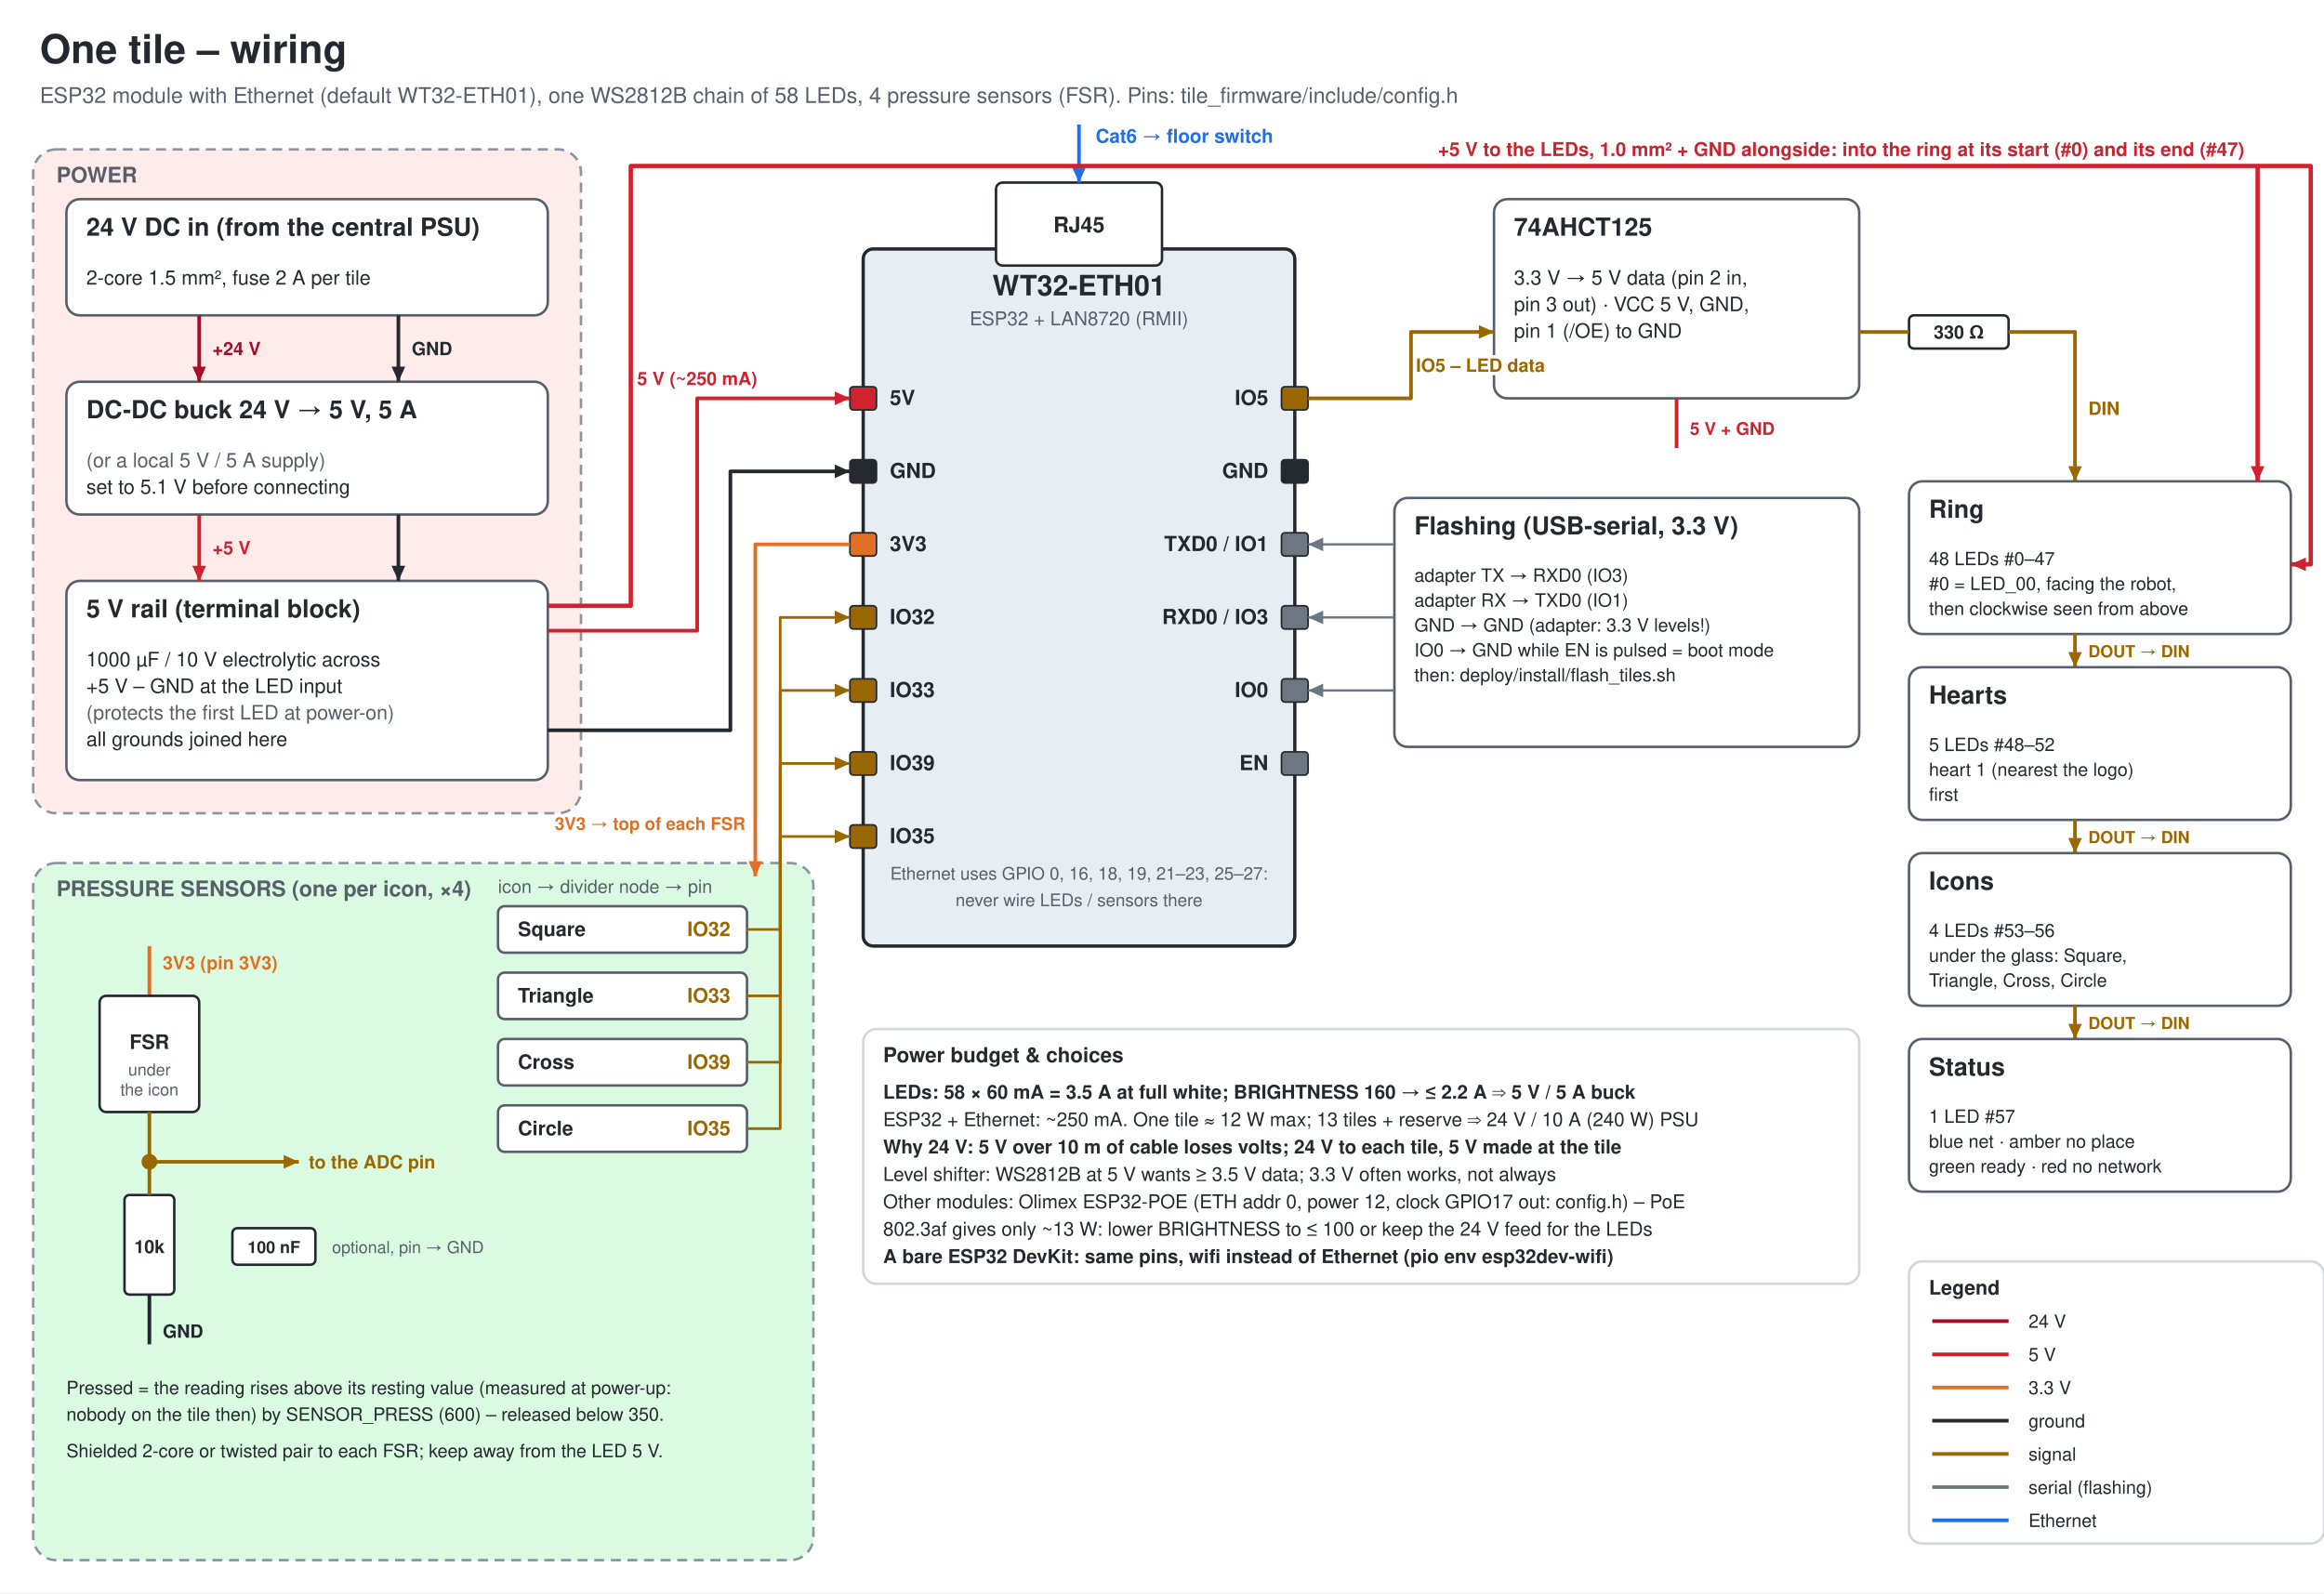
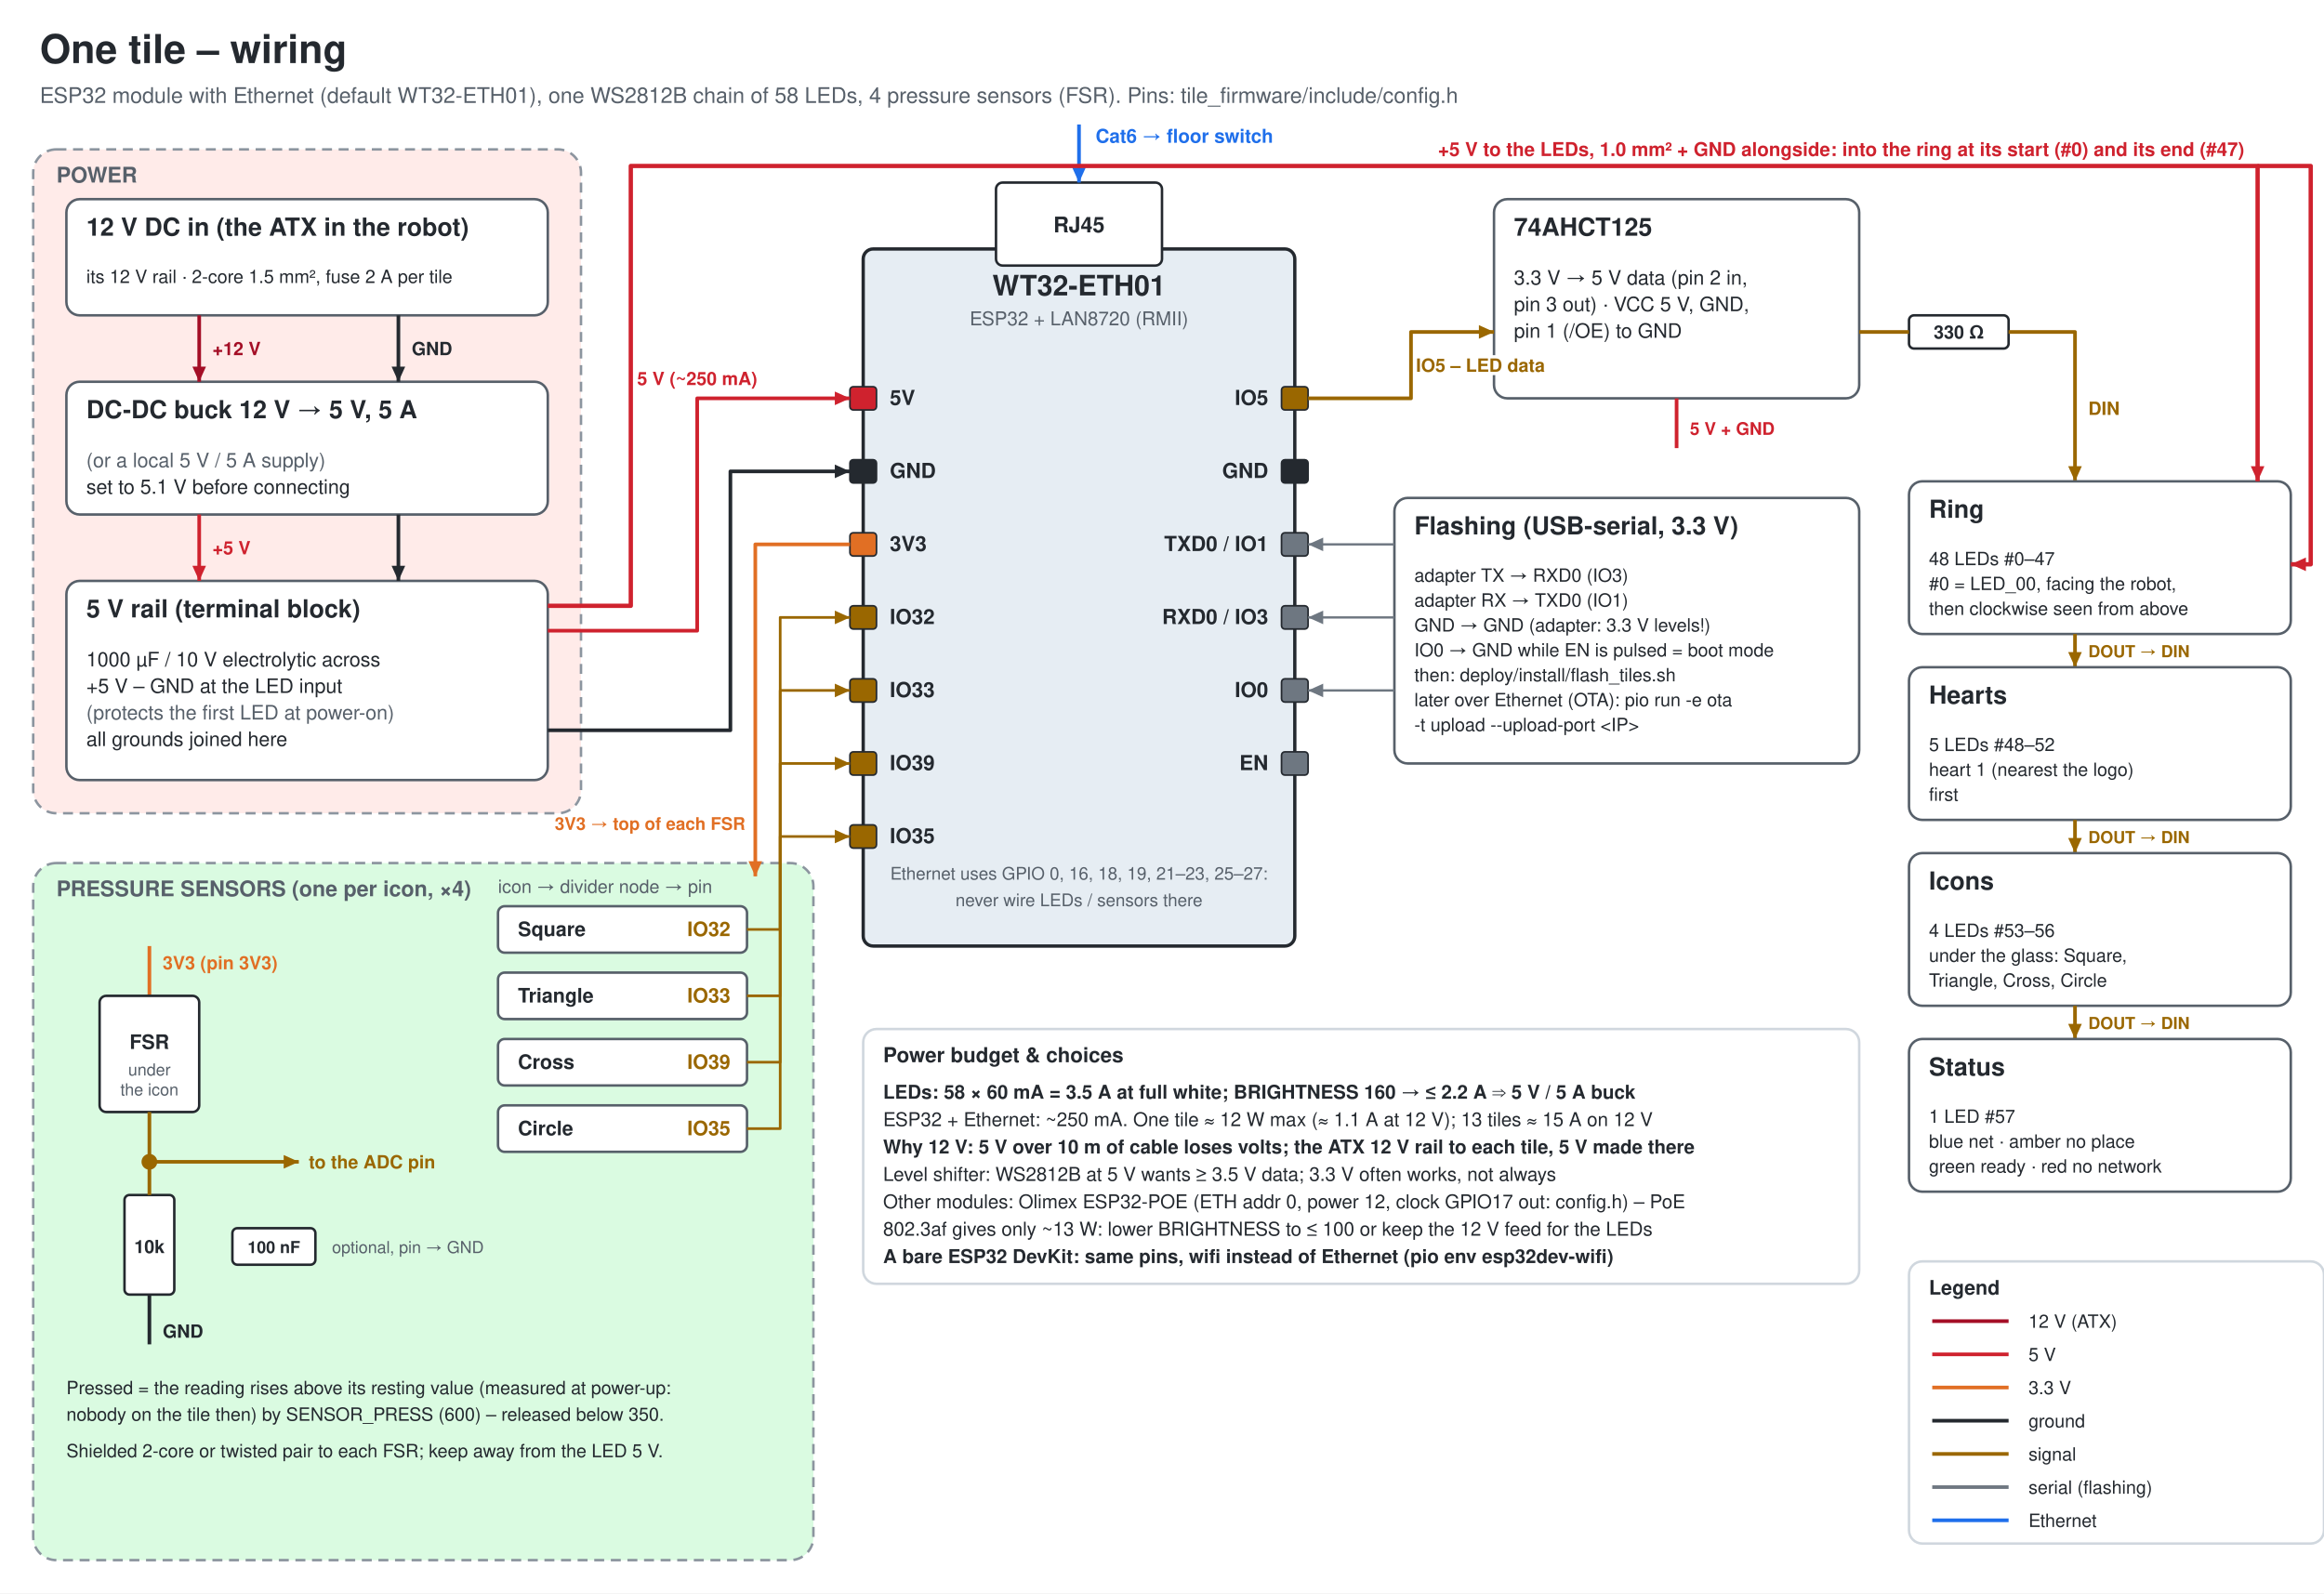
<svg xmlns="http://www.w3.org/2000/svg" width="1400" height="960" viewBox="0 0 1400 960" font-family="Helvetica, Arial, sans-serif">
  <rect width="100%" height="100%" fill="#ffffff" />
  <text x="24" y="38" font-size="24" text-anchor="start" font-weight="700" fill="#24292f">One tile – wiring</text>
  <text x="24" y="62" font-size="13" text-anchor="start" font-weight="400" fill="#57606a">ESP32 module with Ethernet (default WT32-ETH01), one WS2812B chain of 58 LEDs, 4 pressure sensors (FSR). Pins: tile_firmware/include/config.h</text>
  <rect x="20" y="90" width="330" height="400" rx="14" fill="#ffebe9" stroke="#8c959f" stroke-width="1.5" stroke-dasharray="6 4" />
  <text x="34" y="110" font-size="13" text-anchor="start" font-weight="700" fill="#57606a">POWER</text>
  <rect x="40" y="120" width="290" height="70" rx="8" fill="#ffffff" stroke="#57606a" stroke-width="1.5" />
-   <text x="52" y="142" font-size="15" text-anchor="start" font-weight="700" fill="#24292f">24 V DC in  (from the central PSU)</text>
-   <text x="52" y="171.5" font-size="12" text-anchor="start" font-weight="400" fill="#24292f">2-core 1.5 mm², fuse 2 A per tile</text>
+   <text x="52" y="142" font-size="15" text-anchor="start" font-weight="700" fill="#24292f">12 V DC in  (the ATX in the robot)</text>
+   <text x="52" y="170.5" font-size="11" text-anchor="start" font-weight="400" fill="#24292f">its 12 V rail · 2-core 1.5 mm², fuse 2 A per tile</text>
  <rect x="40" y="230" width="290" height="80" rx="8" fill="#ffffff" stroke="#57606a" stroke-width="1.5" />
-   <text x="52" y="252" font-size="15" text-anchor="start" font-weight="700" fill="#24292f">DC-DC buck 24 V → 5 V, 5 A</text>
+   <text x="52" y="252" font-size="15" text-anchor="start" font-weight="700" fill="#24292f">DC-DC buck 12 V → 5 V, 5 A</text>
  <text x="52" y="281.5" font-size="12" text-anchor="start" font-weight="400" fill="#57606a">(or a local 5 V / 5 A supply)</text>
  <text x="52" y="297.5" font-size="12" text-anchor="start" font-weight="400" fill="#24292f">set to 5.1 V before connecting</text>
  <polyline points="120,190 120,230" fill="none" stroke="#a40e26" stroke-width="2.2" stroke-linejoin="round" />
  <polygon points="120.0,230.0 115.9,220.9 124.1,220.9" fill="#a40e26" />
-   <text x="128" y="214" font-size="11" text-anchor="start" font-weight="700" fill="#a40e26">+24 V</text>
+   <text x="128" y="214" font-size="11" text-anchor="start" font-weight="700" fill="#a40e26">+12 V</text>
  <polyline points="240,190 240,230" fill="none" stroke="#24292f" stroke-width="2.2" stroke-linejoin="round" />
  <polygon points="240.0,230.0 235.9,220.9 244.1,220.9" fill="#24292f" />
  <text x="248" y="214" font-size="11" text-anchor="start" font-weight="700" fill="#24292f">GND</text>
  <rect x="40" y="350" width="290" height="120" rx="8" fill="#ffffff" stroke="#57606a" stroke-width="1.5" />
  <text x="52" y="372" font-size="15" text-anchor="start" font-weight="700" fill="#24292f">5 V rail (terminal block)</text>
  <text x="52" y="401.5" font-size="12" text-anchor="start" font-weight="400" fill="#24292f">1000 µF / 10 V electrolytic across</text>
  <text x="52" y="417.5" font-size="12" text-anchor="start" font-weight="400" fill="#24292f">+5 V – GND at the LED input</text>
  <text x="52" y="433.5" font-size="12" text-anchor="start" font-weight="400" fill="#57606a">(protects the first LED at power-on)</text>
  <text x="52" y="449.5" font-size="12" text-anchor="start" font-weight="400" fill="#24292f">all grounds joined here</text>
  <polyline points="120,310 120,350" fill="none" stroke="#cf222e" stroke-width="2.2" stroke-linejoin="round" />
  <polygon points="120.0,350.0 115.9,340.9 124.1,340.9" fill="#cf222e" />
  <text x="128" y="334" font-size="11" text-anchor="start" font-weight="700" fill="#cf222e">+5 V</text>
  <polyline points="240,310 240,350" fill="none" stroke="#24292f" stroke-width="2.2" stroke-linejoin="round" />
  <polygon points="240.0,350.0 235.9,340.9 244.1,340.9" fill="#24292f" />
  <rect x="520" y="150" width="260" height="420" rx="6" fill="#e6edf3" stroke="#24292f" stroke-width="2" />
  <text x="650.0" y="178" font-size="17" text-anchor="middle" font-weight="700" fill="#24292f">WT32-ETH01</text>
  <text x="650.0" y="196" font-size="11.5" text-anchor="middle" font-weight="400" fill="#57606a">ESP32 + LAN8720 (RMII)</text>
  <rect x="600" y="110" width="100" height="50" rx="4" fill="#ffffff" stroke="#24292f" stroke-width="1.5" />
  <text x="650" y="140" font-size="13" text-anchor="middle" font-weight="700" fill="#24292f">RJ45</text>
  <rect x="512" y="233" width="16" height="14" rx="2" fill="#cf222e" stroke="#24292f" stroke-width="1" />
  <text x="536" y="244" font-size="12.5" text-anchor="start" font-weight="700" fill="#24292f">5V</text>
  <rect x="512" y="277" width="16" height="14" rx="2" fill="#24292f" stroke="#24292f" stroke-width="1" />
  <text x="536" y="288" font-size="12.5" text-anchor="start" font-weight="700" fill="#24292f">GND</text>
  <rect x="512" y="321" width="16" height="14" rx="2" fill="#e16f24" stroke="#24292f" stroke-width="1" />
  <text x="536" y="332" font-size="12.5" text-anchor="start" font-weight="700" fill="#24292f">3V3</text>
  <rect x="512" y="365" width="16" height="14" rx="2" fill="#9a6700" stroke="#24292f" stroke-width="1" />
  <text x="536" y="376" font-size="12.5" text-anchor="start" font-weight="700" fill="#24292f">IO32</text>
  <rect x="512" y="409" width="16" height="14" rx="2" fill="#9a6700" stroke="#24292f" stroke-width="1" />
  <text x="536" y="420" font-size="12.5" text-anchor="start" font-weight="700" fill="#24292f">IO33</text>
  <rect x="512" y="453" width="16" height="14" rx="2" fill="#9a6700" stroke="#24292f" stroke-width="1" />
  <text x="536" y="464" font-size="12.5" text-anchor="start" font-weight="700" fill="#24292f">IO39</text>
  <rect x="512" y="497" width="16" height="14" rx="2" fill="#9a6700" stroke="#24292f" stroke-width="1" />
  <text x="536" y="508" font-size="12.5" text-anchor="start" font-weight="700" fill="#24292f">IO35</text>
  <rect x="772" y="233" width="16" height="14" rx="2" fill="#9a6700" stroke="#24292f" stroke-width="1" />
  <text x="764" y="244" font-size="12.5" text-anchor="end" font-weight="700" fill="#24292f">IO5</text>
  <rect x="772" y="277" width="16" height="14" rx="2" fill="#24292f" stroke="#24292f" stroke-width="1" />
  <text x="764" y="288" font-size="12.5" text-anchor="end" font-weight="700" fill="#24292f">GND</text>
  <rect x="772" y="321" width="16" height="14" rx="2" fill="#6e7781" stroke="#24292f" stroke-width="1" />
  <text x="764" y="332" font-size="12.5" text-anchor="end" font-weight="700" fill="#24292f">TXD0 / IO1</text>
  <rect x="772" y="365" width="16" height="14" rx="2" fill="#6e7781" stroke="#24292f" stroke-width="1" />
  <text x="764" y="376" font-size="12.5" text-anchor="end" font-weight="700" fill="#24292f">RXD0 / IO3</text>
  <rect x="772" y="409" width="16" height="14" rx="2" fill="#6e7781" stroke="#24292f" stroke-width="1" />
  <text x="764" y="420" font-size="12.5" text-anchor="end" font-weight="700" fill="#24292f">IO0</text>
  <rect x="772" y="453" width="16" height="14" rx="2" fill="#6e7781" stroke="#24292f" stroke-width="1" />
  <text x="764" y="464" font-size="12.5" text-anchor="end" font-weight="700" fill="#24292f">EN</text>
  <text x="650.0" y="530" font-size="10.5" text-anchor="middle" font-weight="400" fill="#57606a">Ethernet uses GPIO 0, 16, 18, 19, 21–23, 25–27:</text>
  <text x="650.0" y="546" font-size="10.5" text-anchor="middle" font-weight="400" fill="#57606a">never wire LEDs / sensors there</text>
  <polyline points="650,110 650,75" fill="none" stroke="#1f6feb" stroke-width="2.2" stroke-linejoin="round" />
  <polygon points="650.0,110.0 645.9,100.9 654.1,100.9" fill="#1f6feb" />
  <text x="660" y="86" font-size="11.5" text-anchor="start" font-weight="700" fill="#1f6feb">Cat6 → floor switch</text>
  <polyline points="330,380 420,380 420,240 512,240" fill="none" stroke="#cf222e" stroke-width="2.2" stroke-linejoin="round" />
  <polygon points="512.0,240.0 502.9,244.1 502.9,235.9" fill="#cf222e" />
  <polyline points="330,440 440,440 440,284 512,284" fill="none" stroke="#24292f" stroke-width="2.2" stroke-linejoin="round" />
  <polygon points="512.0,284.0 502.9,288.1 502.9,279.9" fill="#24292f" />
  <text x="420" y="232" font-size="11" text-anchor="middle" font-weight="700" fill="#cf222e">5 V (~250 mA)</text>
  <rect x="900" y="120" width="220" height="120" rx="8" fill="#ffffff" stroke="#57606a" stroke-width="1.5" />
  <text x="912" y="142" font-size="15" text-anchor="start" font-weight="700" fill="#24292f">74AHCT125</text>
  <text x="912" y="171.5" font-size="12" text-anchor="start" font-weight="400" fill="#24292f">3.3 V → 5 V data (pin 2 in,</text>
  <text x="912" y="187.5" font-size="12" text-anchor="start" font-weight="400" fill="#24292f">pin 3 out) · VCC 5 V, GND,</text>
  <text x="912" y="203.5" font-size="12" text-anchor="start" font-weight="400" fill="#24292f">pin 1 (/OE) to GND</text>
  <polyline points="788,240 850,240 850,200 900,200" fill="none" stroke="#9a6700" stroke-width="2.2" stroke-linejoin="round" />
  <polygon points="900.0,200.0 890.9,204.1 890.9,195.9" fill="#9a6700" />
  <text x="853" y="224" font-size="11" text-anchor="start" font-weight="600" fill="#9a6700" stroke="#ffffff" stroke-width="4" stroke-linejoin="round" paint-order="stroke">IO5 – LED data</text>
  <rect x="1150" y="190" width="60" height="20" rx="3" fill="#ffffff" stroke="#24292f" stroke-width="1.5" />
  <text x="1180" y="204" font-size="11" text-anchor="middle" font-weight="700" fill="#24292f">330 Ω</text>
  <polyline points="1120,200 1150,200" fill="none" stroke="#9a6700" stroke-width="2.2" stroke-linejoin="round" />
  <polyline points="1210,200 1250,200 1250,290" fill="none" stroke="#9a6700" stroke-width="2.2" stroke-linejoin="round" />
  <polygon points="1250.0,290.0 1245.9,280.9 1254.1,280.9" fill="#9a6700" />
  <text x="1258" y="250" font-size="11" text-anchor="start" font-weight="700" fill="#9a6700">DIN</text>
  <rect x="1150" y="290" width="230" height="92" rx="8" fill="#ffffff" stroke="#57606a" stroke-width="1.5" />
  <text x="1162" y="312" font-size="15" text-anchor="start" font-weight="700" fill="#24292f">Ring</text>
  <text x="1162" y="340.5" font-size="11" text-anchor="start" font-weight="400" fill="#24292f">48 LEDs  #0–47</text>
  <text x="1162" y="355.5" font-size="11" text-anchor="start" font-weight="400" fill="#24292f">#0 = LED_00, facing the robot,</text>
  <text x="1162" y="370.5" font-size="11" text-anchor="start" font-weight="400" fill="#24292f">then clockwise seen from above</text>
  <polyline points="1250,382 1250,402" fill="none" stroke="#9a6700" stroke-width="2.2" stroke-linejoin="round" />
  <polygon points="1250.0,402.0 1245.9,392.9 1254.1,392.9" fill="#9a6700" />
  <text x="1258" y="396" font-size="10" text-anchor="start" font-weight="600" fill="#9a6700">DOUT → DIN</text>
  <rect x="1150" y="402" width="230" height="92" rx="8" fill="#ffffff" stroke="#57606a" stroke-width="1.5" />
  <text x="1162" y="424" font-size="15" text-anchor="start" font-weight="700" fill="#24292f">Hearts</text>
  <text x="1162" y="452.5" font-size="11" text-anchor="start" font-weight="400" fill="#24292f">5 LEDs  #48–52</text>
  <text x="1162" y="467.5" font-size="11" text-anchor="start" font-weight="400" fill="#24292f">heart 1 (nearest the logo)</text>
  <text x="1162" y="482.5" font-size="11" text-anchor="start" font-weight="400" fill="#24292f">first</text>
  <polyline points="1250,494 1250,514" fill="none" stroke="#9a6700" stroke-width="2.2" stroke-linejoin="round" />
  <polygon points="1250.0,514.0 1245.9,504.9 1254.1,504.9" fill="#9a6700" />
  <text x="1258" y="508" font-size="10" text-anchor="start" font-weight="600" fill="#9a6700">DOUT → DIN</text>
  <rect x="1150" y="514" width="230" height="92" rx="8" fill="#ffffff" stroke="#57606a" stroke-width="1.5" />
  <text x="1162" y="536" font-size="15" text-anchor="start" font-weight="700" fill="#24292f">Icons</text>
  <text x="1162" y="564.5" font-size="11" text-anchor="start" font-weight="400" fill="#24292f">4 LEDs  #53–56</text>
  <text x="1162" y="579.5" font-size="11" text-anchor="start" font-weight="400" fill="#24292f">under the glass: Square,</text>
  <text x="1162" y="594.5" font-size="11" text-anchor="start" font-weight="400" fill="#24292f">Triangle, Cross, Circle</text>
  <polyline points="1250,606 1250,626" fill="none" stroke="#9a6700" stroke-width="2.2" stroke-linejoin="round" />
  <polygon points="1250.0,626.0 1245.9,616.9 1254.1,616.9" fill="#9a6700" />
  <text x="1258" y="620" font-size="10" text-anchor="start" font-weight="600" fill="#9a6700">DOUT → DIN</text>
  <rect x="1150" y="626" width="230" height="92" rx="8" fill="#ffffff" stroke="#57606a" stroke-width="1.5" />
  <text x="1162" y="648" font-size="15" text-anchor="start" font-weight="700" fill="#24292f">Status</text>
  <text x="1162" y="676.5" font-size="11" text-anchor="start" font-weight="400" fill="#24292f">1 LED  #57</text>
  <text x="1162" y="691.5" font-size="11" text-anchor="start" font-weight="400" fill="#24292f">blue net · amber no place</text>
  <text x="1162" y="706.5" font-size="11" text-anchor="start" font-weight="400" fill="#24292f">green ready · red no network</text>
  <polyline points="330,365 380,365 380,100 1360,100 1360,290" fill="none" stroke="#cf222e" stroke-width="2.6" stroke-linejoin="round" />
  <polygon points="1360.0,290.0 1355.9,280.9 1364.1,280.9" fill="#cf222e" />
  <text x="1352" y="94" font-size="11.5" text-anchor="end" font-weight="700" fill="#cf222e">+5 V to the LEDs, 1.0 mm² + GND alongside: into the ring at its start (#0) and its end (#47)</text>
  <polyline points="1360,100 1392,100 1392,340 1380,340" fill="none" stroke="#cf222e" stroke-width="2.6" stroke-linejoin="round" />
  <polygon points="1380.0,340.0 1389.1,335.9 1389.1,344.1" fill="#cf222e" />
  <polyline points="1010,240 1010,270" fill="none" stroke="#cf222e" stroke-width="2.2" stroke-linejoin="round" />
  <text x="1018" y="262" font-size="10.5" text-anchor="start" font-weight="600" fill="#cf222e">5 V + GND</text>
  <rect x="20" y="520" width="470" height="420" rx="14" fill="#dafbe1" stroke="#8c959f" stroke-width="1.5" stroke-dasharray="6 4" />
  <text x="34" y="540" font-size="13" text-anchor="start" font-weight="700" fill="#57606a">PRESSURE SENSORS  (one per icon, ×4)</text>
  <polyline points="90,570 90,600" fill="none" stroke="#e16f24" stroke-width="2.2" stroke-linejoin="round" />
  <text x="98" y="584" font-size="11" text-anchor="start" font-weight="700" fill="#e16f24">3V3 (pin 3V3)</text>
  <rect x="60" y="600" width="60" height="70" rx="4" fill="#ffffff" stroke="#24292f" stroke-width="1.5" />
  <text x="90" y="632" font-size="12" text-anchor="middle" font-weight="700" fill="#24292f">FSR</text>
  <text x="90" y="648" font-size="10" text-anchor="middle" font-weight="400" fill="#57606a">under</text>
  <text x="90" y="660" font-size="10" text-anchor="middle" font-weight="400" fill="#57606a">the icon</text>
  <polyline points="90,670 90,700" fill="none" stroke="#9a6700" stroke-width="2.2" stroke-linejoin="round" />
  <circle cx="90" cy="700" r="4" fill="#9a6700" stroke="#9a6700" stroke-width="1.5" />
  <rect x="75" y="720" width="30" height="60" rx="3" fill="#ffffff" stroke="#24292f" stroke-width="1.5" />
  <text x="90" y="755" font-size="11" text-anchor="middle" font-weight="700" fill="#24292f">10k</text>
  <polyline points="90,700 90,720" fill="none" stroke="#9a6700" stroke-width="2.2" stroke-linejoin="round" />
  <polyline points="90,780 90,810" fill="none" stroke="#24292f" stroke-width="2.2" stroke-linejoin="round" />
  <text x="98" y="806" font-size="11" text-anchor="start" font-weight="700" fill="#24292f">GND</text>
  <polyline points="90,700 180,700" fill="none" stroke="#9a6700" stroke-width="2.2" stroke-linejoin="round" />
  <polygon points="180.0,700.0 170.9,704.1 170.9,695.9" fill="#9a6700" />
  <text x="186" y="704" font-size="11" text-anchor="start" font-weight="700" fill="#9a6700">to the ADC pin</text>
  <rect x="140" y="740" width="50" height="22" rx="3" fill="#ffffff" stroke="#24292f" stroke-width="1.5" />
  <text x="165" y="755" font-size="10" text-anchor="middle" font-weight="700" fill="#24292f">100 nF</text>
  <text x="200" y="755" font-size="10" text-anchor="start" font-weight="400" fill="#57606a">optional, pin → GND</text>
  <text x="40" y="840" font-size="11" text-anchor="start" font-weight="400" fill="#24292f">Pressed = the reading rises above its resting value (measured at power-up:</text>
  <text x="40" y="856" font-size="11" text-anchor="start" font-weight="400" fill="#24292f">nobody on the tile then) by SENSOR_PRESS (600) – released below 350.</text>
  <text x="40" y="878" font-size="11" text-anchor="start" font-weight="400" fill="#24292f">Shielded 2-core or twisted pair to each FSR; keep away from the LED 5 V.</text>
  <rect x="300" y="546" width="150" height="28" rx="4" fill="#ffffff" stroke="#57606a" stroke-width="1.5" />
  <text x="312" y="564" font-size="12" text-anchor="start" font-weight="700" fill="#24292f">Square</text>
  <text x="440" y="564" font-size="12" text-anchor="end" font-weight="700" fill="#9a6700">IO32</text>
  <rect x="300" y="586" width="150" height="28" rx="4" fill="#ffffff" stroke="#57606a" stroke-width="1.5" />
  <text x="312" y="604" font-size="12" text-anchor="start" font-weight="700" fill="#24292f">Triangle</text>
  <text x="440" y="604" font-size="12" text-anchor="end" font-weight="700" fill="#9a6700">IO33</text>
  <rect x="300" y="626" width="150" height="28" rx="4" fill="#ffffff" stroke="#57606a" stroke-width="1.5" />
  <text x="312" y="644" font-size="12" text-anchor="start" font-weight="700" fill="#24292f">Cross</text>
  <text x="440" y="644" font-size="12" text-anchor="end" font-weight="700" fill="#9a6700">IO39</text>
  <rect x="300" y="666" width="150" height="28" rx="4" fill="#ffffff" stroke="#57606a" stroke-width="1.5" />
  <text x="312" y="684" font-size="12" text-anchor="start" font-weight="700" fill="#24292f">Circle</text>
  <text x="440" y="684" font-size="12" text-anchor="end" font-weight="700" fill="#9a6700">IO35</text>
  <text x="300" y="538" font-size="11" text-anchor="start" font-weight="400" fill="#57606a">icon  →  divider node  →  pin</text>
  <polyline points="450,560 470,560 470,372 512,372" fill="none" stroke="#9a6700" stroke-width="1.6" stroke-linejoin="round" />
  <polygon points="512.0,372.0 502.9,376.1 502.9,367.9" fill="#9a6700" />
  <polyline points="450,600 470,600 470,416 512,416" fill="none" stroke="#9a6700" stroke-width="1.6" stroke-linejoin="round" />
  <polygon points="512.0,416.0 502.9,420.1 502.9,411.9" fill="#9a6700" />
  <polyline points="450,640 470,640 470,460 512,460" fill="none" stroke="#9a6700" stroke-width="1.6" stroke-linejoin="round" />
  <polygon points="512.0,460.0 502.9,464.1 502.9,455.9" fill="#9a6700" />
  <polyline points="450,680 470,680 470,504 512,504" fill="none" stroke="#9a6700" stroke-width="1.6" stroke-linejoin="round" />
  <polygon points="512.0,504.0 502.9,508.1 502.9,499.9" fill="#9a6700" />
  <polyline points="512,328 455,328 455,528" fill="none" stroke="#e16f24" stroke-width="2.2" stroke-linejoin="round" />
  <polygon points="455.0,528.0 450.9,518.9 459.1,518.9" fill="#e16f24" />
  <text x="449" y="500" font-size="10.5" text-anchor="end" font-weight="700" fill="#e16f24">3V3 → top of each FSR</text>
-   <rect x="840" y="300" width="280" height="150" rx="8" fill="#ffffff" stroke="#57606a" stroke-width="1.5" />
+   <rect x="840" y="300" width="280" height="160" rx="8" fill="#ffffff" stroke="#57606a" stroke-width="1.5" />
  <text x="852" y="322" font-size="15" text-anchor="start" font-weight="700" fill="#24292f">Flashing (USB-serial, 3.3 V)</text>
  <text x="852" y="350.5" font-size="11" text-anchor="start" font-weight="400" fill="#24292f">adapter TX → RXD0 (IO3)</text>
  <text x="852" y="365.5" font-size="11" text-anchor="start" font-weight="400" fill="#24292f">adapter RX → TXD0 (IO1)</text>
  <text x="852" y="380.5" font-size="11" text-anchor="start" font-weight="400" fill="#24292f">GND → GND (adapter: 3.3 V levels!)</text>
  <text x="852" y="395.5" font-size="11" text-anchor="start" font-weight="400" fill="#24292f">IO0 → GND while EN is pulsed = boot mode</text>
  <text x="852" y="410.5" font-size="11" text-anchor="start" font-weight="400" fill="#24292f">then: deploy/install/flash_tiles.sh</text>
+   <text x="852" y="425.5" font-size="11" text-anchor="start" font-weight="400" fill="#24292f">later over Ethernet (OTA): pio run -e ota</text>
+   <text x="852" y="440.5" font-size="11" text-anchor="start" font-weight="400" fill="#24292f">  -t upload --upload-port &lt;IP&gt;</text>
  <polyline points="788,328 840,328" fill="none" stroke="#6e7781" stroke-width="1.4" stroke-linejoin="round" />
  <polygon points="788.0,328.0 797.1,323.9 797.1,332.1" fill="#6e7781" />
  <polyline points="788,372 840,372" fill="none" stroke="#6e7781" stroke-width="1.4" stroke-linejoin="round" />
  <polygon points="788.0,372.0 797.1,367.9 797.1,376.1" fill="#6e7781" />
  <polyline points="788,416 840,416" fill="none" stroke="#6e7781" stroke-width="1.4" stroke-linejoin="round" />
  <polygon points="788.0,416.0 797.1,411.9 797.1,420.1" fill="#6e7781" />
  <rect x="520" y="620" width="600" height="153.5" rx="8" fill="#ffffff" stroke="#d0d7de" stroke-width="1.5" />
  <text x="532" y="640" font-size="12.5" text-anchor="start" font-weight="700" fill="#24292f">Power budget &amp; choices</text>
  <text x="532" y="662" font-size="11.5" text-anchor="start" font-weight="700" fill="#24292f">LEDs: 58 × 60 mA = 3.5 A at full white; BRIGHTNESS 160 → ≤ 2.2 A  ⇒  5 V / 5 A buck</text>
-   <text x="532" y="678.5" font-size="11.5" text-anchor="start" font-weight="400" fill="#24292f">ESP32 + Ethernet: ~250 mA. One tile ≈ 12 W max; 13 tiles + reserve ⇒ 24 V / 10 A (240 W) PSU</text>
-   <text x="532" y="695.0" font-size="11.5" text-anchor="start" font-weight="700" fill="#24292f">Why 24 V: 5 V over 10 m of cable loses volts; 24 V to each tile, 5 V made at the tile</text>
+   <text x="532" y="678.5" font-size="11.5" text-anchor="start" font-weight="400" fill="#24292f">ESP32 + Ethernet: ~250 mA. One tile ≈ 12 W max (≈ 1.1 A at 12 V); 13 tiles ≈ 15 A on 12 V</text>
+   <text x="532" y="695.0" font-size="11.5" text-anchor="start" font-weight="700" fill="#24292f">Why 12 V: 5 V over 10 m of cable loses volts; the ATX 12 V rail to each tile, 5 V made there</text>
  <text x="532" y="711.5" font-size="11.5" text-anchor="start" font-weight="400" fill="#24292f">Level shifter: WS2812B at 5 V wants ≥ 3.5 V data; 3.3 V often works, not always</text>
  <text x="532" y="728.0" font-size="11.5" text-anchor="start" font-weight="400" fill="#24292f">Other modules: Olimex ESP32-POE (ETH addr 0, power 12, clock GPIO17 out: config.h) – PoE</text>
-   <text x="532" y="744.5" font-size="11.5" text-anchor="start" font-weight="400" fill="#24292f">802.3af gives only ~13 W: lower BRIGHTNESS to ≤ 100 or keep the 24 V feed for the LEDs</text>
+   <text x="532" y="744.5" font-size="11.5" text-anchor="start" font-weight="400" fill="#24292f">802.3af gives only ~13 W: lower BRIGHTNESS to ≤ 100 or keep the 12 V feed for the LEDs</text>
  <text x="532" y="761.0" font-size="11.5" text-anchor="start" font-weight="700" fill="#24292f">A bare ESP32 DevKit: same pins, wifi instead of Ethernet (pio env esp32dev-wifi)</text>
  <rect x="1150" y="760" width="250" height="170" rx="8" fill="#ffffff" stroke="#d0d7de" stroke-width="1.5" />
  <text x="1162" y="780" font-size="12" text-anchor="start" font-weight="700" fill="#24292f">Legend</text>
  <polyline points="1164,796 1210,796" fill="none" stroke="#a40e26" stroke-width="2.2" stroke-linejoin="round" />
-   <text x="1222" y="800" font-size="11" text-anchor="start" font-weight="400" fill="#24292f">24 V</text>
+   <text x="1222" y="800" font-size="11" text-anchor="start" font-weight="400" fill="#24292f">12 V (ATX)</text>
  <polyline points="1164,816 1210,816" fill="none" stroke="#cf222e" stroke-width="2.2" stroke-linejoin="round" />
  <text x="1222" y="820" font-size="11" text-anchor="start" font-weight="400" fill="#24292f">5 V</text>
  <polyline points="1164,836 1210,836" fill="none" stroke="#e16f24" stroke-width="2.2" stroke-linejoin="round" />
  <text x="1222" y="840" font-size="11" text-anchor="start" font-weight="400" fill="#24292f">3.3 V</text>
  <polyline points="1164,856 1210,856" fill="none" stroke="#24292f" stroke-width="2.2" stroke-linejoin="round" />
  <text x="1222" y="860" font-size="11" text-anchor="start" font-weight="400" fill="#24292f">ground</text>
  <polyline points="1164,876 1210,876" fill="none" stroke="#9a6700" stroke-width="2.2" stroke-linejoin="round" />
  <text x="1222" y="880" font-size="11" text-anchor="start" font-weight="400" fill="#24292f">signal</text>
  <polyline points="1164,896 1210,896" fill="none" stroke="#6e7781" stroke-width="2.2" stroke-linejoin="round" />
  <text x="1222" y="900" font-size="11" text-anchor="start" font-weight="400" fill="#24292f">serial (flashing)</text>
  <polyline points="1164,916 1210,916" fill="none" stroke="#1f6feb" stroke-width="2.2" stroke-linejoin="round" />
  <text x="1222" y="920" font-size="11" text-anchor="start" font-weight="400" fill="#24292f">Ethernet</text>
</svg>
